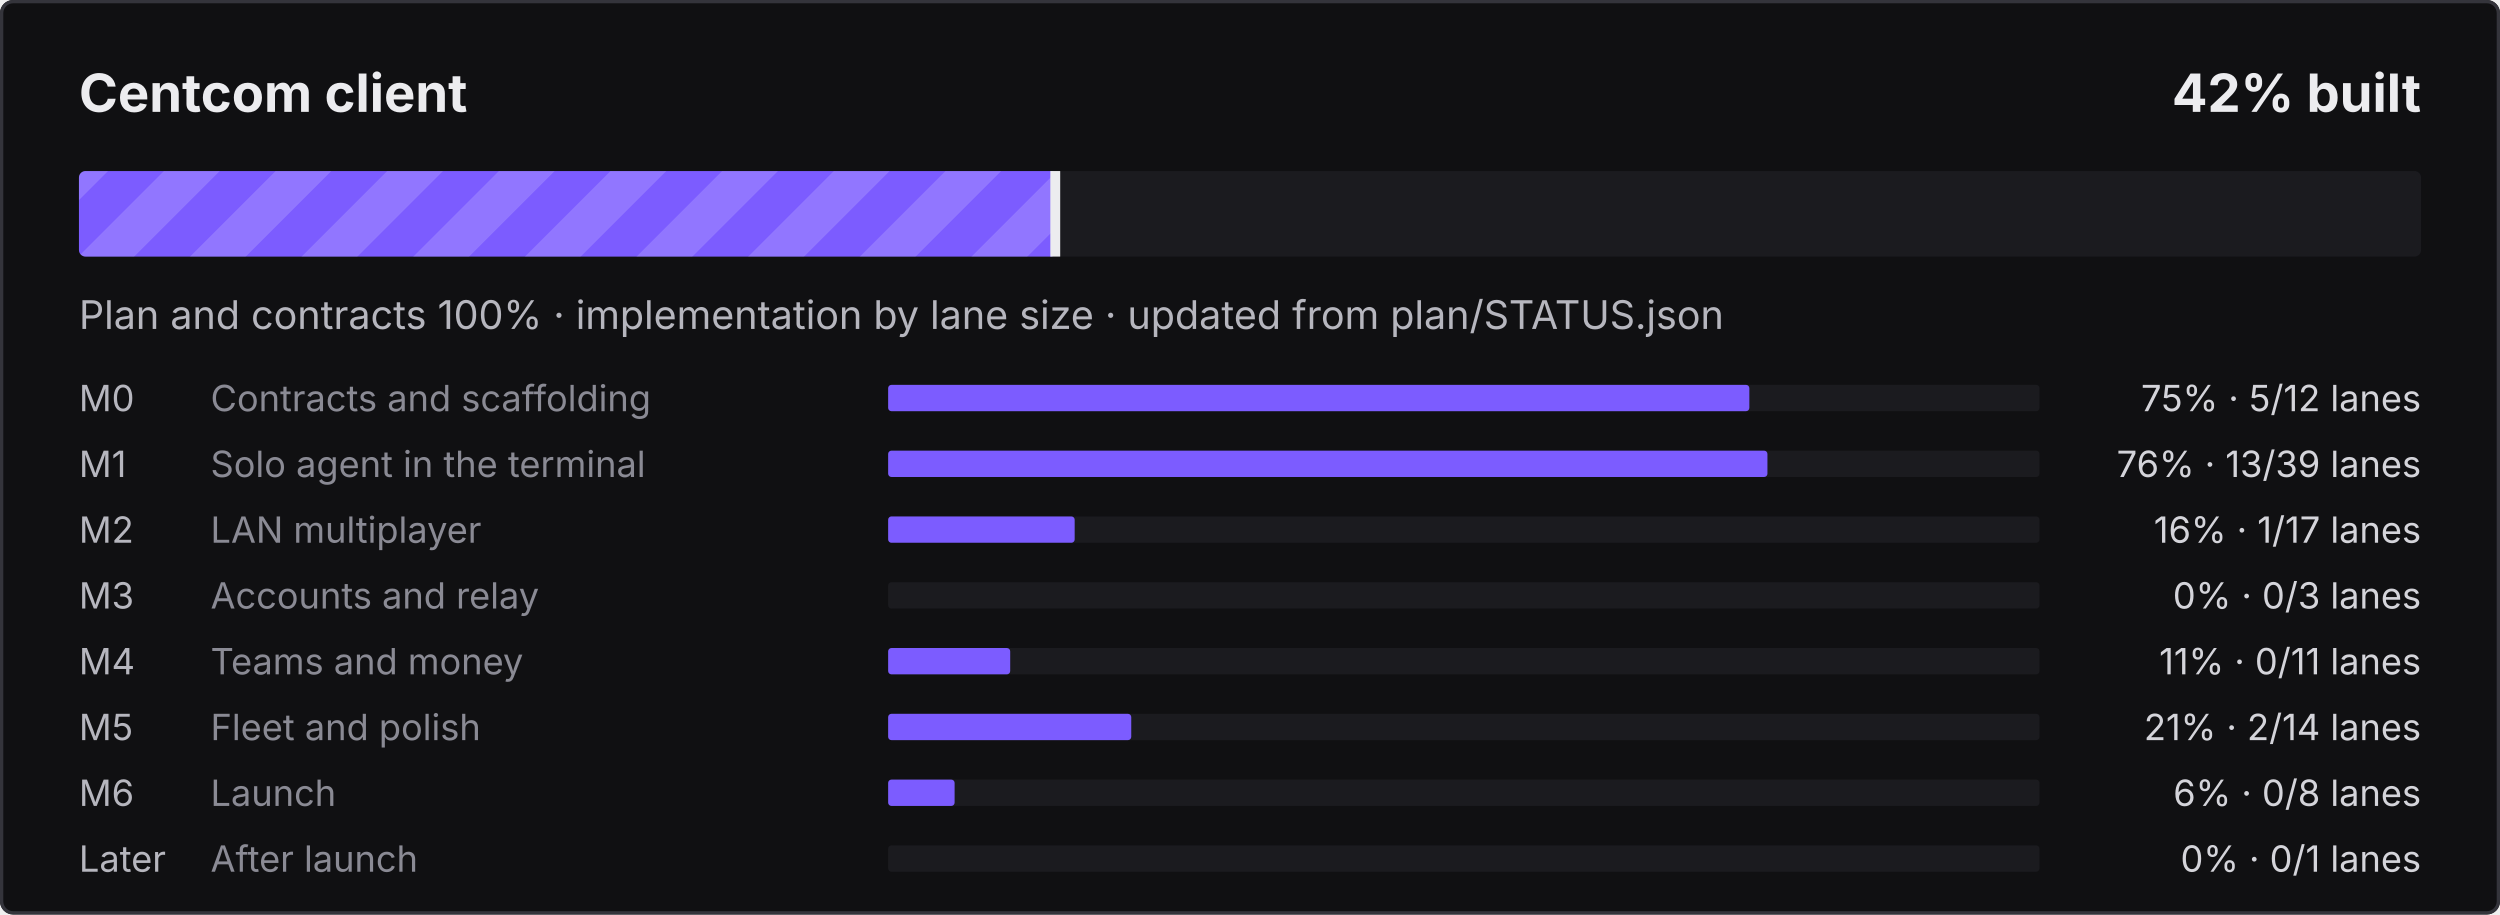
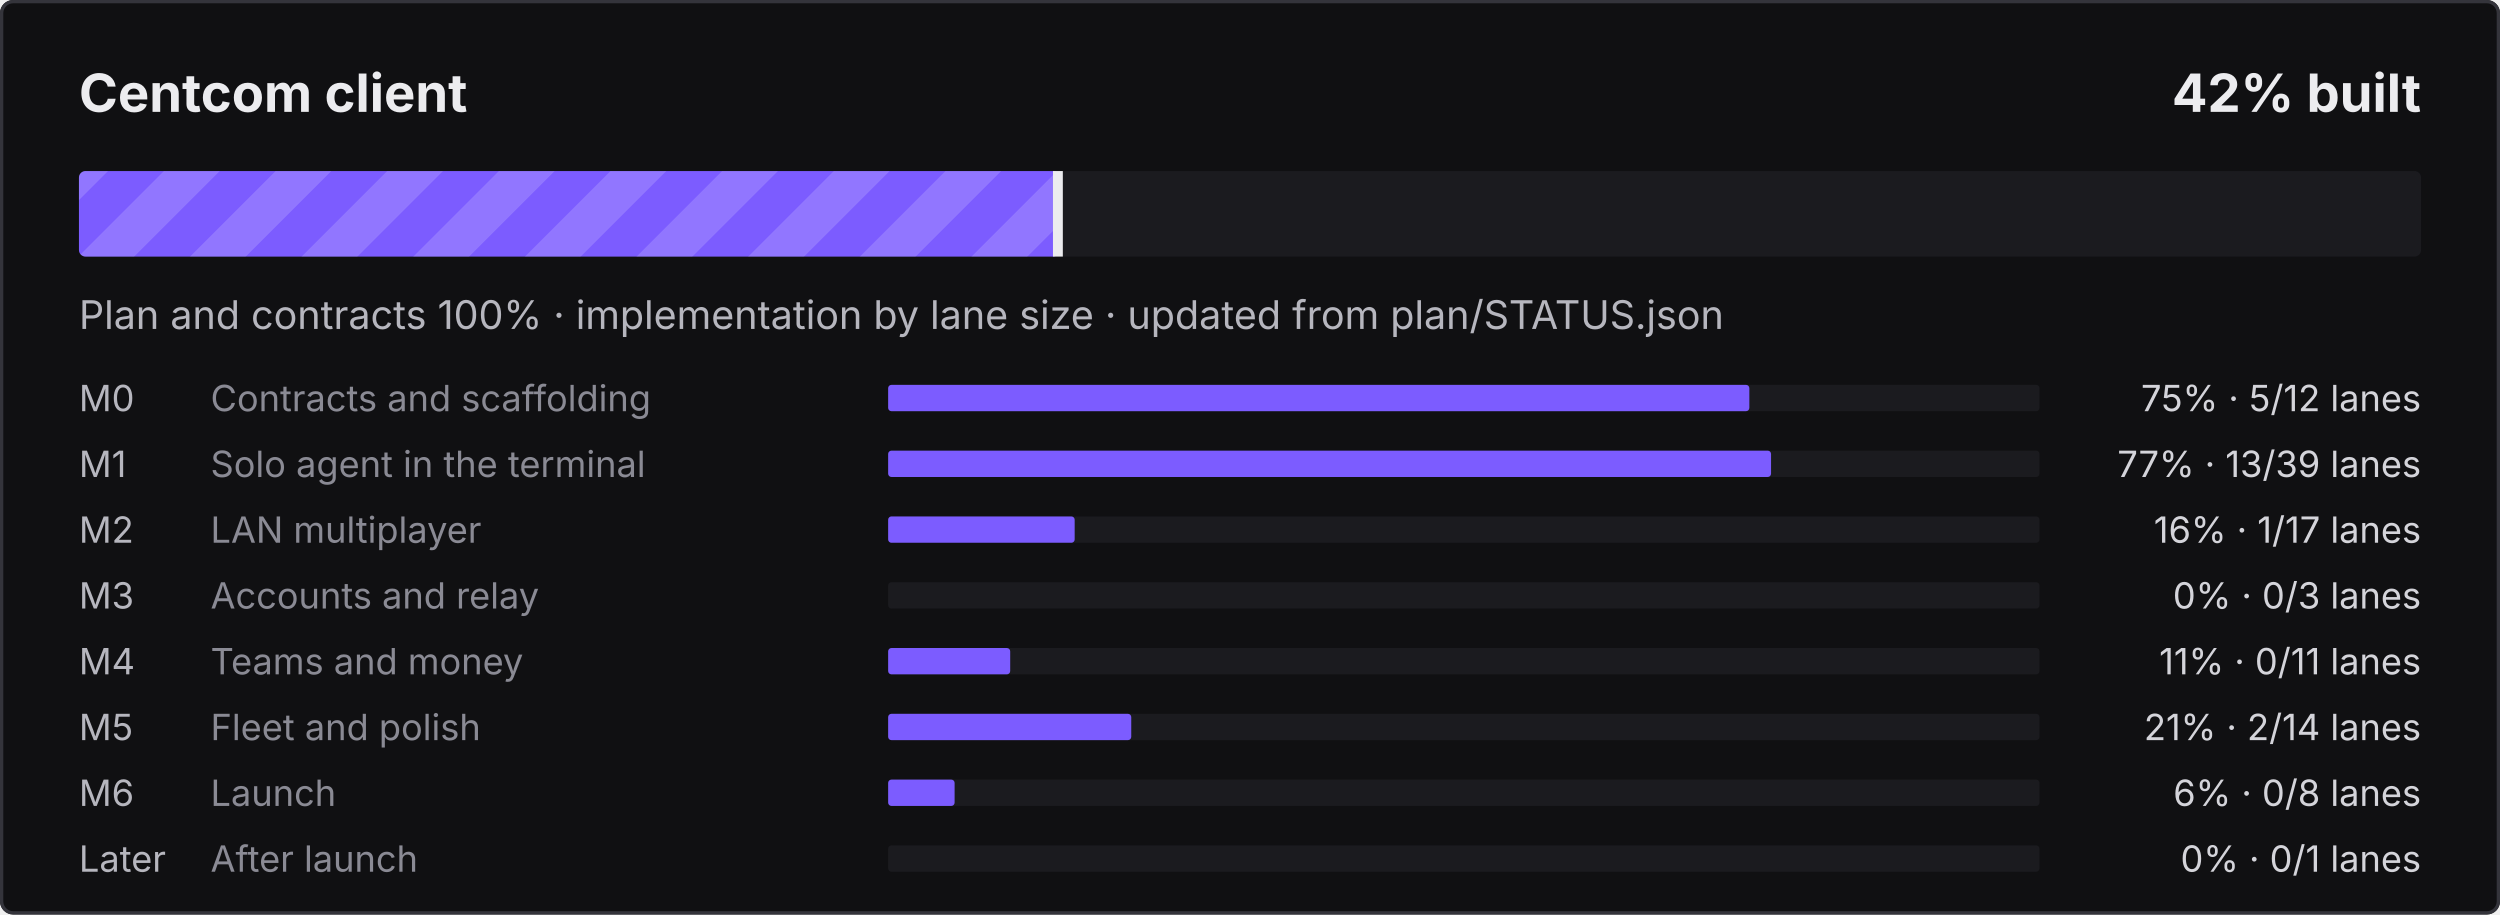
<svg xmlns="http://www.w3.org/2000/svg" width="760" height="278" viewBox="0 0 760 278" role="img" aria-label="Centcom client: 42% built">
  <defs>
    <pattern id="s" width="24" height="24" patternUnits="userSpaceOnUse" patternTransform="rotate(45)">
      <rect width="12" height="24" fill="#fff" fill-opacity=".16" />
    </pattern>
    <clipPath id="c">
      <rect x="24" y="52" width="712" height="26" rx="2" />
    </clipPath>
  </defs>
  <style>@keyframes mv{to{transform:translateX(24px)}}
.st{animation:mv .9s linear infinite}text{font-family:ui-sans-serif,system-ui,-apple-system,"Segoe UI",sans-serif}
@media (prefers-reduced-motion:reduce){.st{animation:none}}</style>
  <rect width="760" height="278" rx="4" fill="#101012" />
  <rect x=".5" y=".5" width="759" height="277" rx="3.5" fill="none" stroke="#34343B" />
  <text x="24" y="34" fill="#ECECEF" font-size="16" font-weight="700">Centcom client</text>
  <text x="736" y="34" fill="#ECECEF" font-size="16" font-weight="700" text-anchor="end">42% built</text>
  <rect x="24" y="52" width="712" height="26" rx="2" fill="#1B1B1F" />
  <clipPath id="cf">
-     <rect x="24" y="52" width="297.3" height="26" rx="2" />
+     <rect x="24" y="52" width="298.1" height="26" rx="2" />
  </clipPath>
  <g clip-path="url(#cf)">
-     <rect x="24" y="52" width="297.3" height="26" fill="#7C5CFF" />
-     <rect x="0" y="52" width="345.3" height="26" fill="url(#s)" class="st" />
+     <rect x="24" y="52" width="298.1" height="26" fill="#7C5CFF" />
+     <rect x="0" y="52" width="346.1" height="26" fill="url(#s)" class="st" />
  </g>
-   <rect x="319.3" y="52" width="3" height="26" fill="#ECECEF" />
+   <rect x="320.1" y="52" width="3" height="26" fill="#ECECEF" />
  <text x="24" y="100" fill="#B6B6BE" font-size="12">Plan and contracts 100% · implementation by lane size · updated from plan/STATUS.json</text>
  <text x="24" y="125" fill="#B6B6BE" font-size="11">M0</text>
  <text x="64" y="125" fill="#8A8A94" font-size="11">Contracts and scaffolding</text>
  <rect x="270" y="117" width="350" height="8" rx="1" fill="#1B1B1F" />
  <rect x="270" y="117" width="261.8" height="8" rx="1" fill="#7C5CFF" />
  <text x="736" y="125" fill="#D4D4DA" font-size="11" text-anchor="end">75% · 5/12 lanes</text>
  <text x="24" y="145" fill="#B6B6BE" font-size="11">M1</text>
  <text x="64" y="145" fill="#8A8A94" font-size="11">Solo agent in the terminal</text>
  <rect x="270" y="137" width="350" height="8" rx="1" fill="#1B1B1F" />
-   <rect x="270" y="137" width="267.3" height="8" rx="1" fill="#7C5CFF" />
-   <text x="736" y="145" fill="#D4D4DA" font-size="11" text-anchor="end">76% · 13/39 lanes</text>
+   <rect x="270" y="137" width="268.4" height="8" rx="1" fill="#7C5CFF" />
+   <text x="736" y="145" fill="#D4D4DA" font-size="11" text-anchor="end">77% · 13/39 lanes</text>
  <text x="24" y="165" fill="#B6B6BE" font-size="11">M2</text>
  <text x="64" y="165" fill="#8A8A94" font-size="11">LAN multiplayer</text>
  <rect x="270" y="157" width="350" height="8" rx="1" fill="#1B1B1F" />
  <rect x="270" y="157" width="56.7" height="8" rx="1" fill="#7C5CFF" />
  <text x="736" y="165" fill="#D4D4DA" font-size="11" text-anchor="end">16% · 1/17 lanes</text>
  <text x="24" y="185" fill="#B6B6BE" font-size="11">M3</text>
  <text x="64" y="185" fill="#8A8A94" font-size="11">Accounts and relay</text>
  <rect x="270" y="177" width="350" height="8" rx="1" fill="#1B1B1F" />
  <text x="736" y="185" fill="#D4D4DA" font-size="11" text-anchor="end">0% · 0/3 lanes</text>
  <text x="24" y="205" fill="#B6B6BE" font-size="11">M4</text>
  <text x="64" y="205" fill="#8A8A94" font-size="11">Teams and money</text>
  <rect x="270" y="197" width="350" height="8" rx="1" fill="#1B1B1F" />
  <rect x="270" y="197" width="37.1" height="8" rx="1" fill="#7C5CFF" />
  <text x="736" y="205" fill="#D4D4DA" font-size="11" text-anchor="end">11% · 0/11 lanes</text>
  <text x="24" y="225" fill="#B6B6BE" font-size="11">M5</text>
  <text x="64" y="225" fill="#8A8A94" font-size="11">Fleet and polish</text>
  <rect x="270" y="217" width="350" height="8" rx="1" fill="#1B1B1F" />
  <rect x="270" y="217" width="73.9" height="8" rx="1" fill="#7C5CFF" />
  <text x="736" y="225" fill="#D4D4DA" font-size="11" text-anchor="end">21% · 2/14 lanes</text>
  <text x="24" y="245" fill="#B6B6BE" font-size="11">M6</text>
  <text x="64" y="245" fill="#8A8A94" font-size="11">Launch</text>
  <rect x="270" y="237" width="350" height="8" rx="1" fill="#1B1B1F" />
  <rect x="270" y="237" width="20.2" height="8" rx="1" fill="#7C5CFF" />
  <text x="736" y="245" fill="#D4D4DA" font-size="11" text-anchor="end">6% · 0/8 lanes</text>
  <text x="24" y="265" fill="#B6B6BE" font-size="11">Later</text>
  <text x="64" y="265" fill="#8A8A94" font-size="11">After launch</text>
  <rect x="270" y="257" width="350" height="8" rx="1" fill="#1B1B1F" />
  <text x="736" y="265" fill="#D4D4DA" font-size="11" text-anchor="end">0% · 0/1 lanes</text>
</svg>
